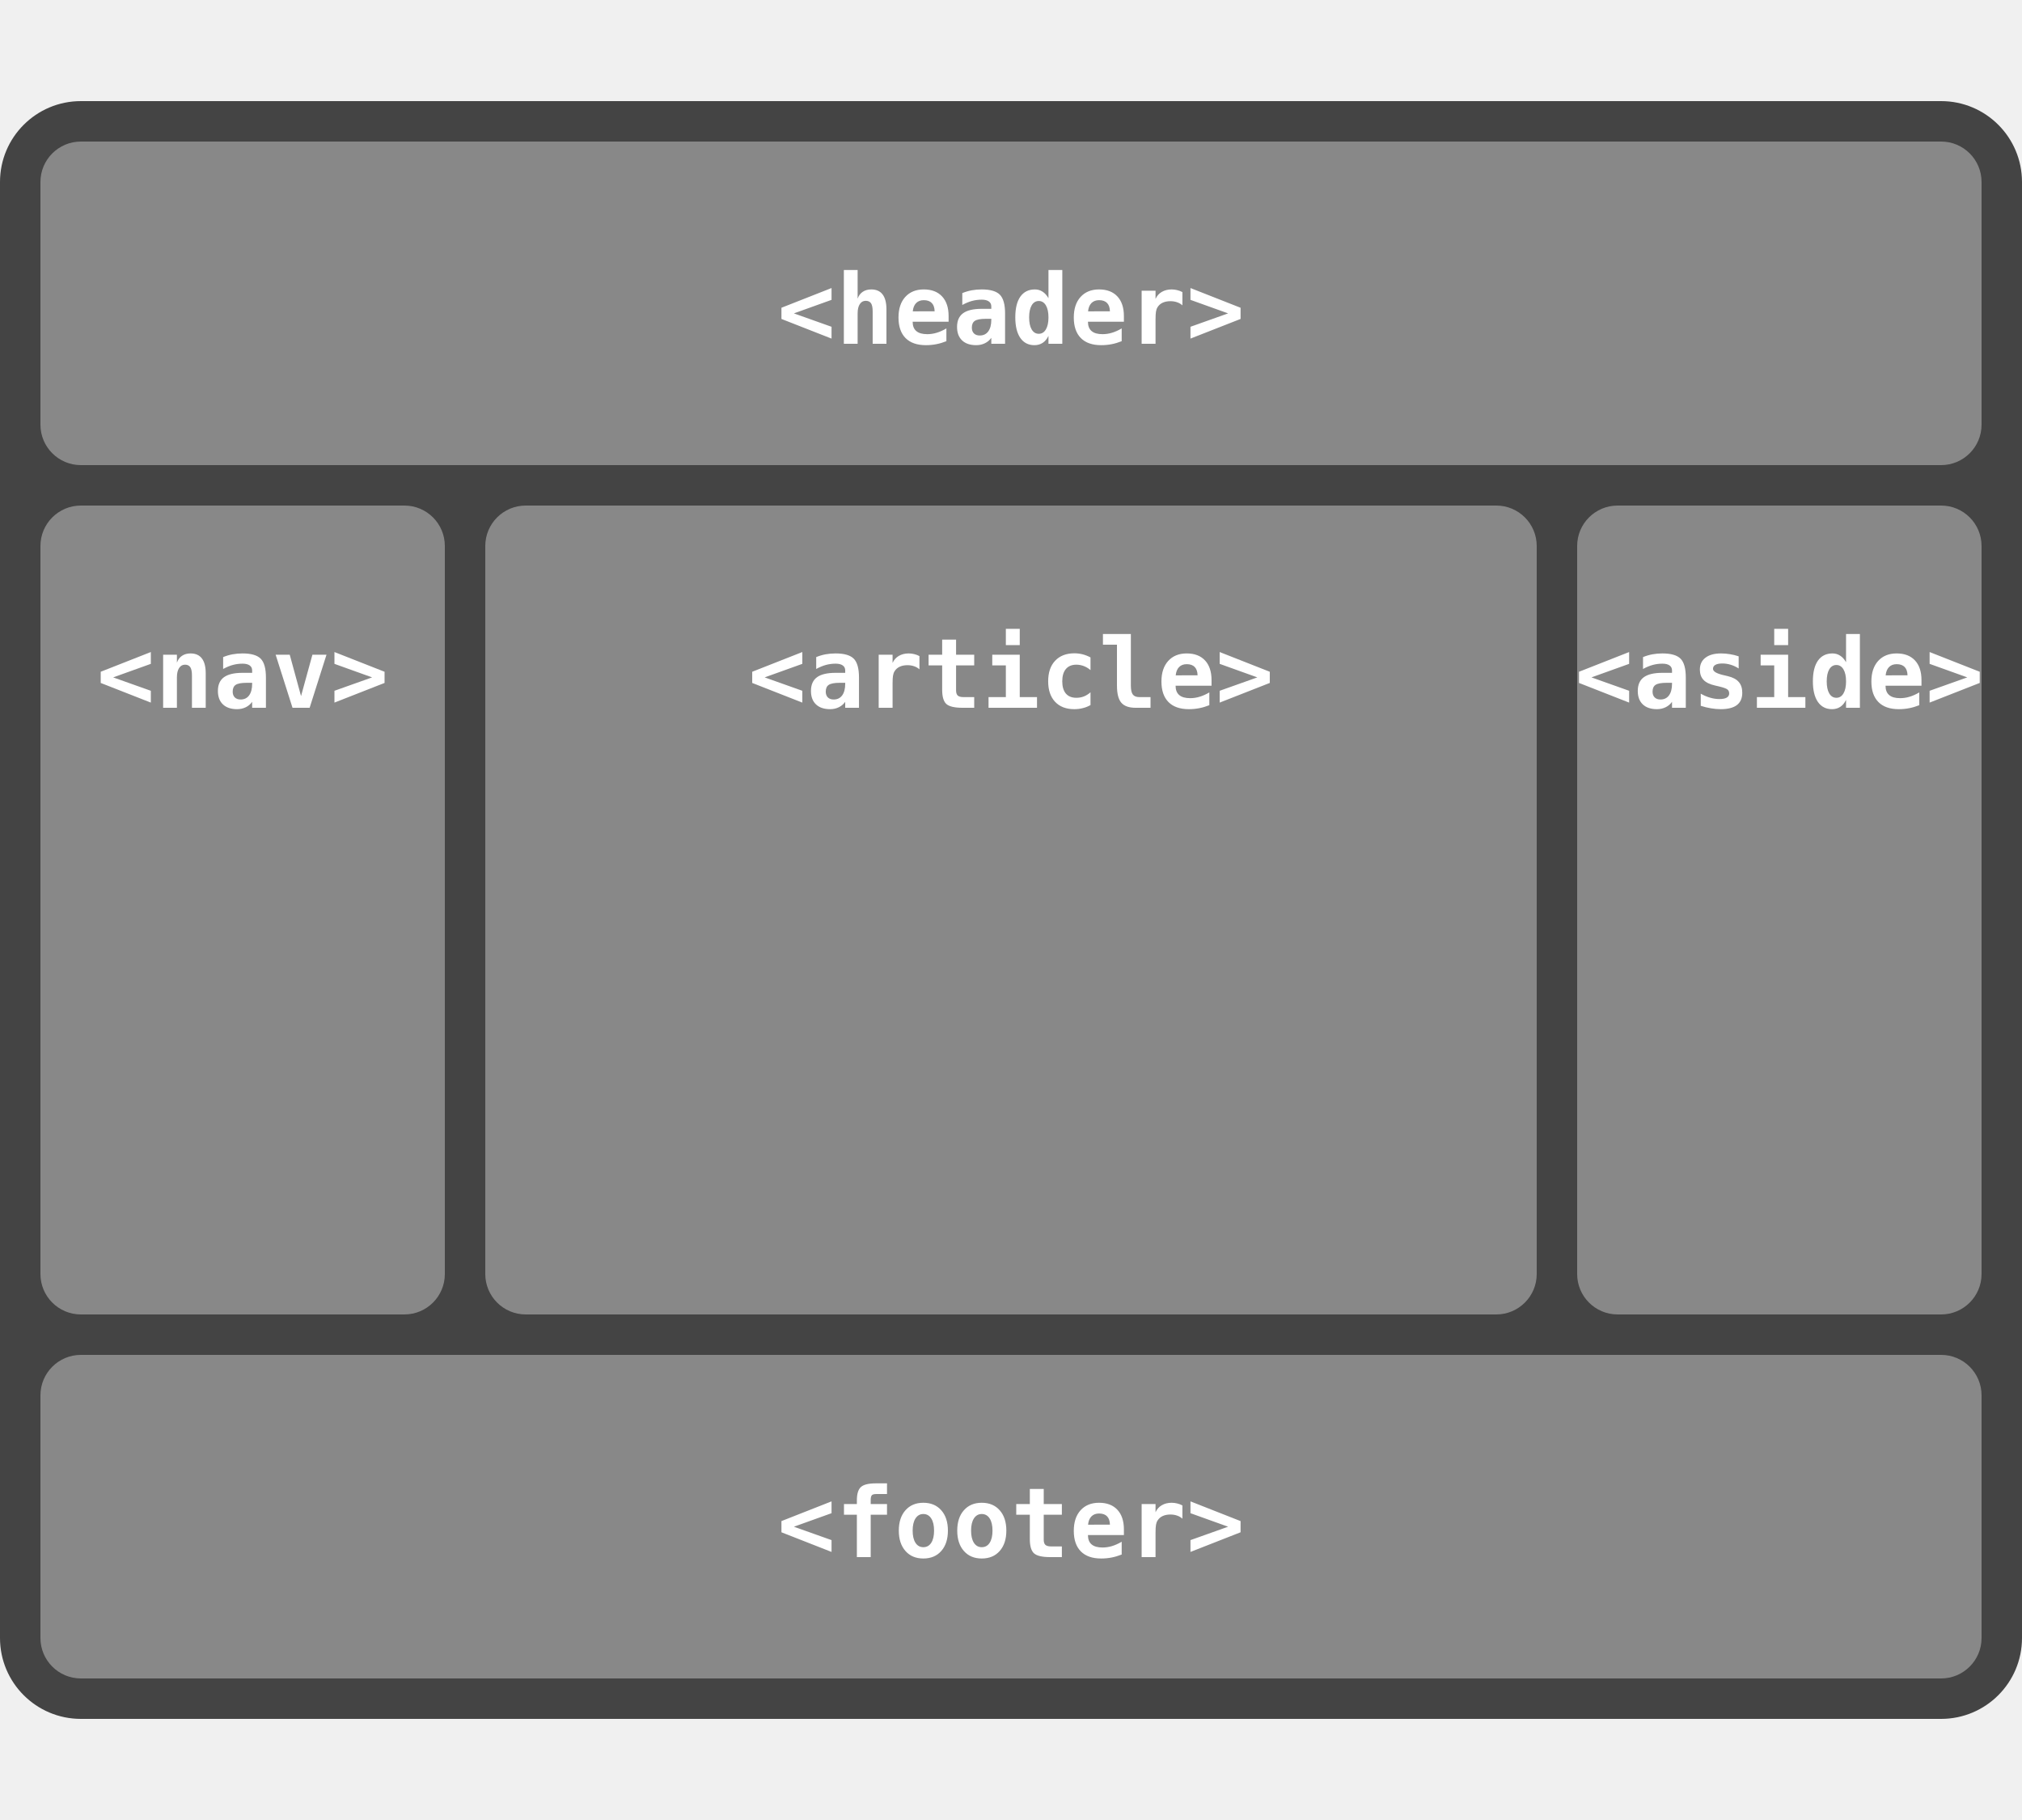
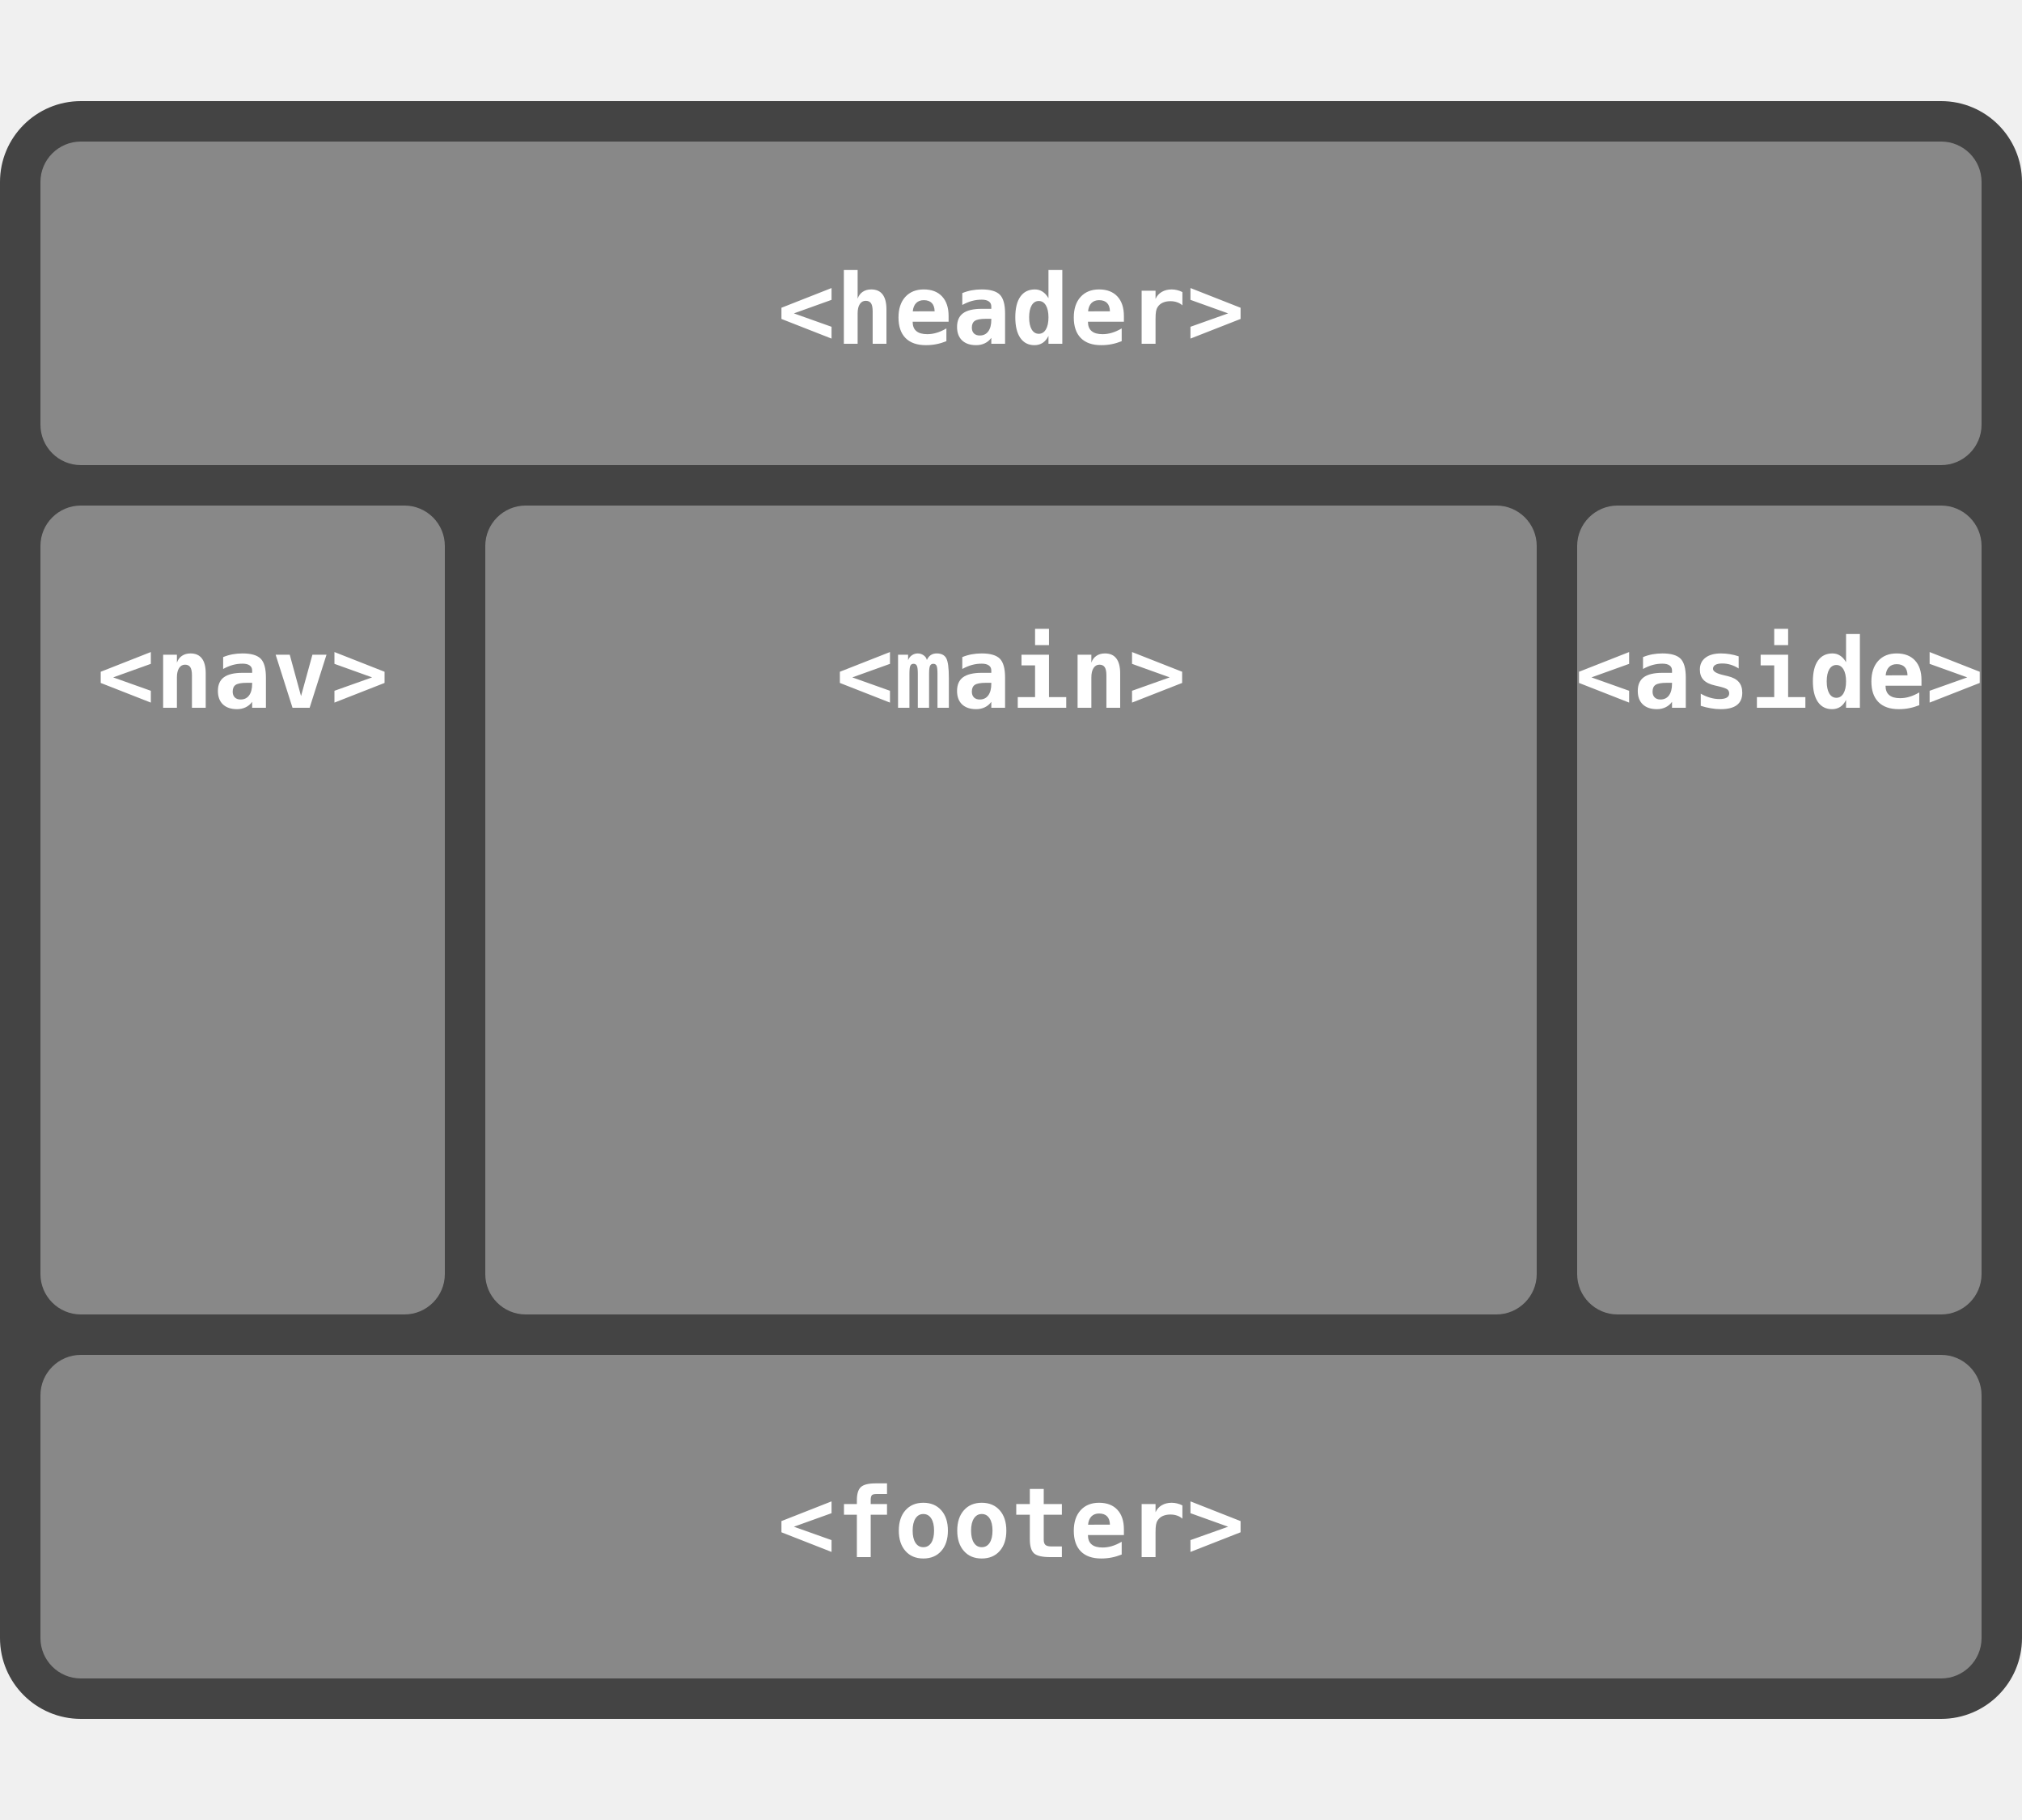
<svg xmlns="http://www.w3.org/2000/svg" width="400" height="360" viewBox="0 0 500 400">
  <style>
		text {
			font-family: monospace;
			font-size: 24px;
			font-weight: bold;
			text-anchor: middle;
			fill: white;
		}
	</style>
  <rect x="0" y="0" width="500" height="400" rx="20" ry="20" fill="#444" />
  <g transform="translate(10 10)">
    <rect width="480" height="80" rx="10" ry="10" fill="#888" />
    <text x="240" y="50">&lt;header&gt;</text>
  </g>
  <g transform="translate(10 310)">
    <rect width="480" height="80" rx="10" ry="10" fill="#888" />
    <text x="240" y="50">&lt;footer&gt;</text>
  </g>
  <g transform="translate(10 100)">
    <rect width="100" height="200" rx="10" ry="10" fill="#888" />
    <text x="50" y="50">&lt;nav&gt;</text>
  </g>
  <g transform="translate(120 100)">
    <rect width="260" height="200" rx="10" ry="10" fill="#888" />
-     <text x="130" y="50">&lt;article&gt;</text>
+     <text x="130" y="50">&lt;main&gt;</text>
  </g>
  <g transform="translate(390 100)">
    <rect width="100" height="200" rx="10" ry="10" fill="#888" />
    <text x="50" y="50">&lt;aside&gt;</text>
  </g>
</svg>
